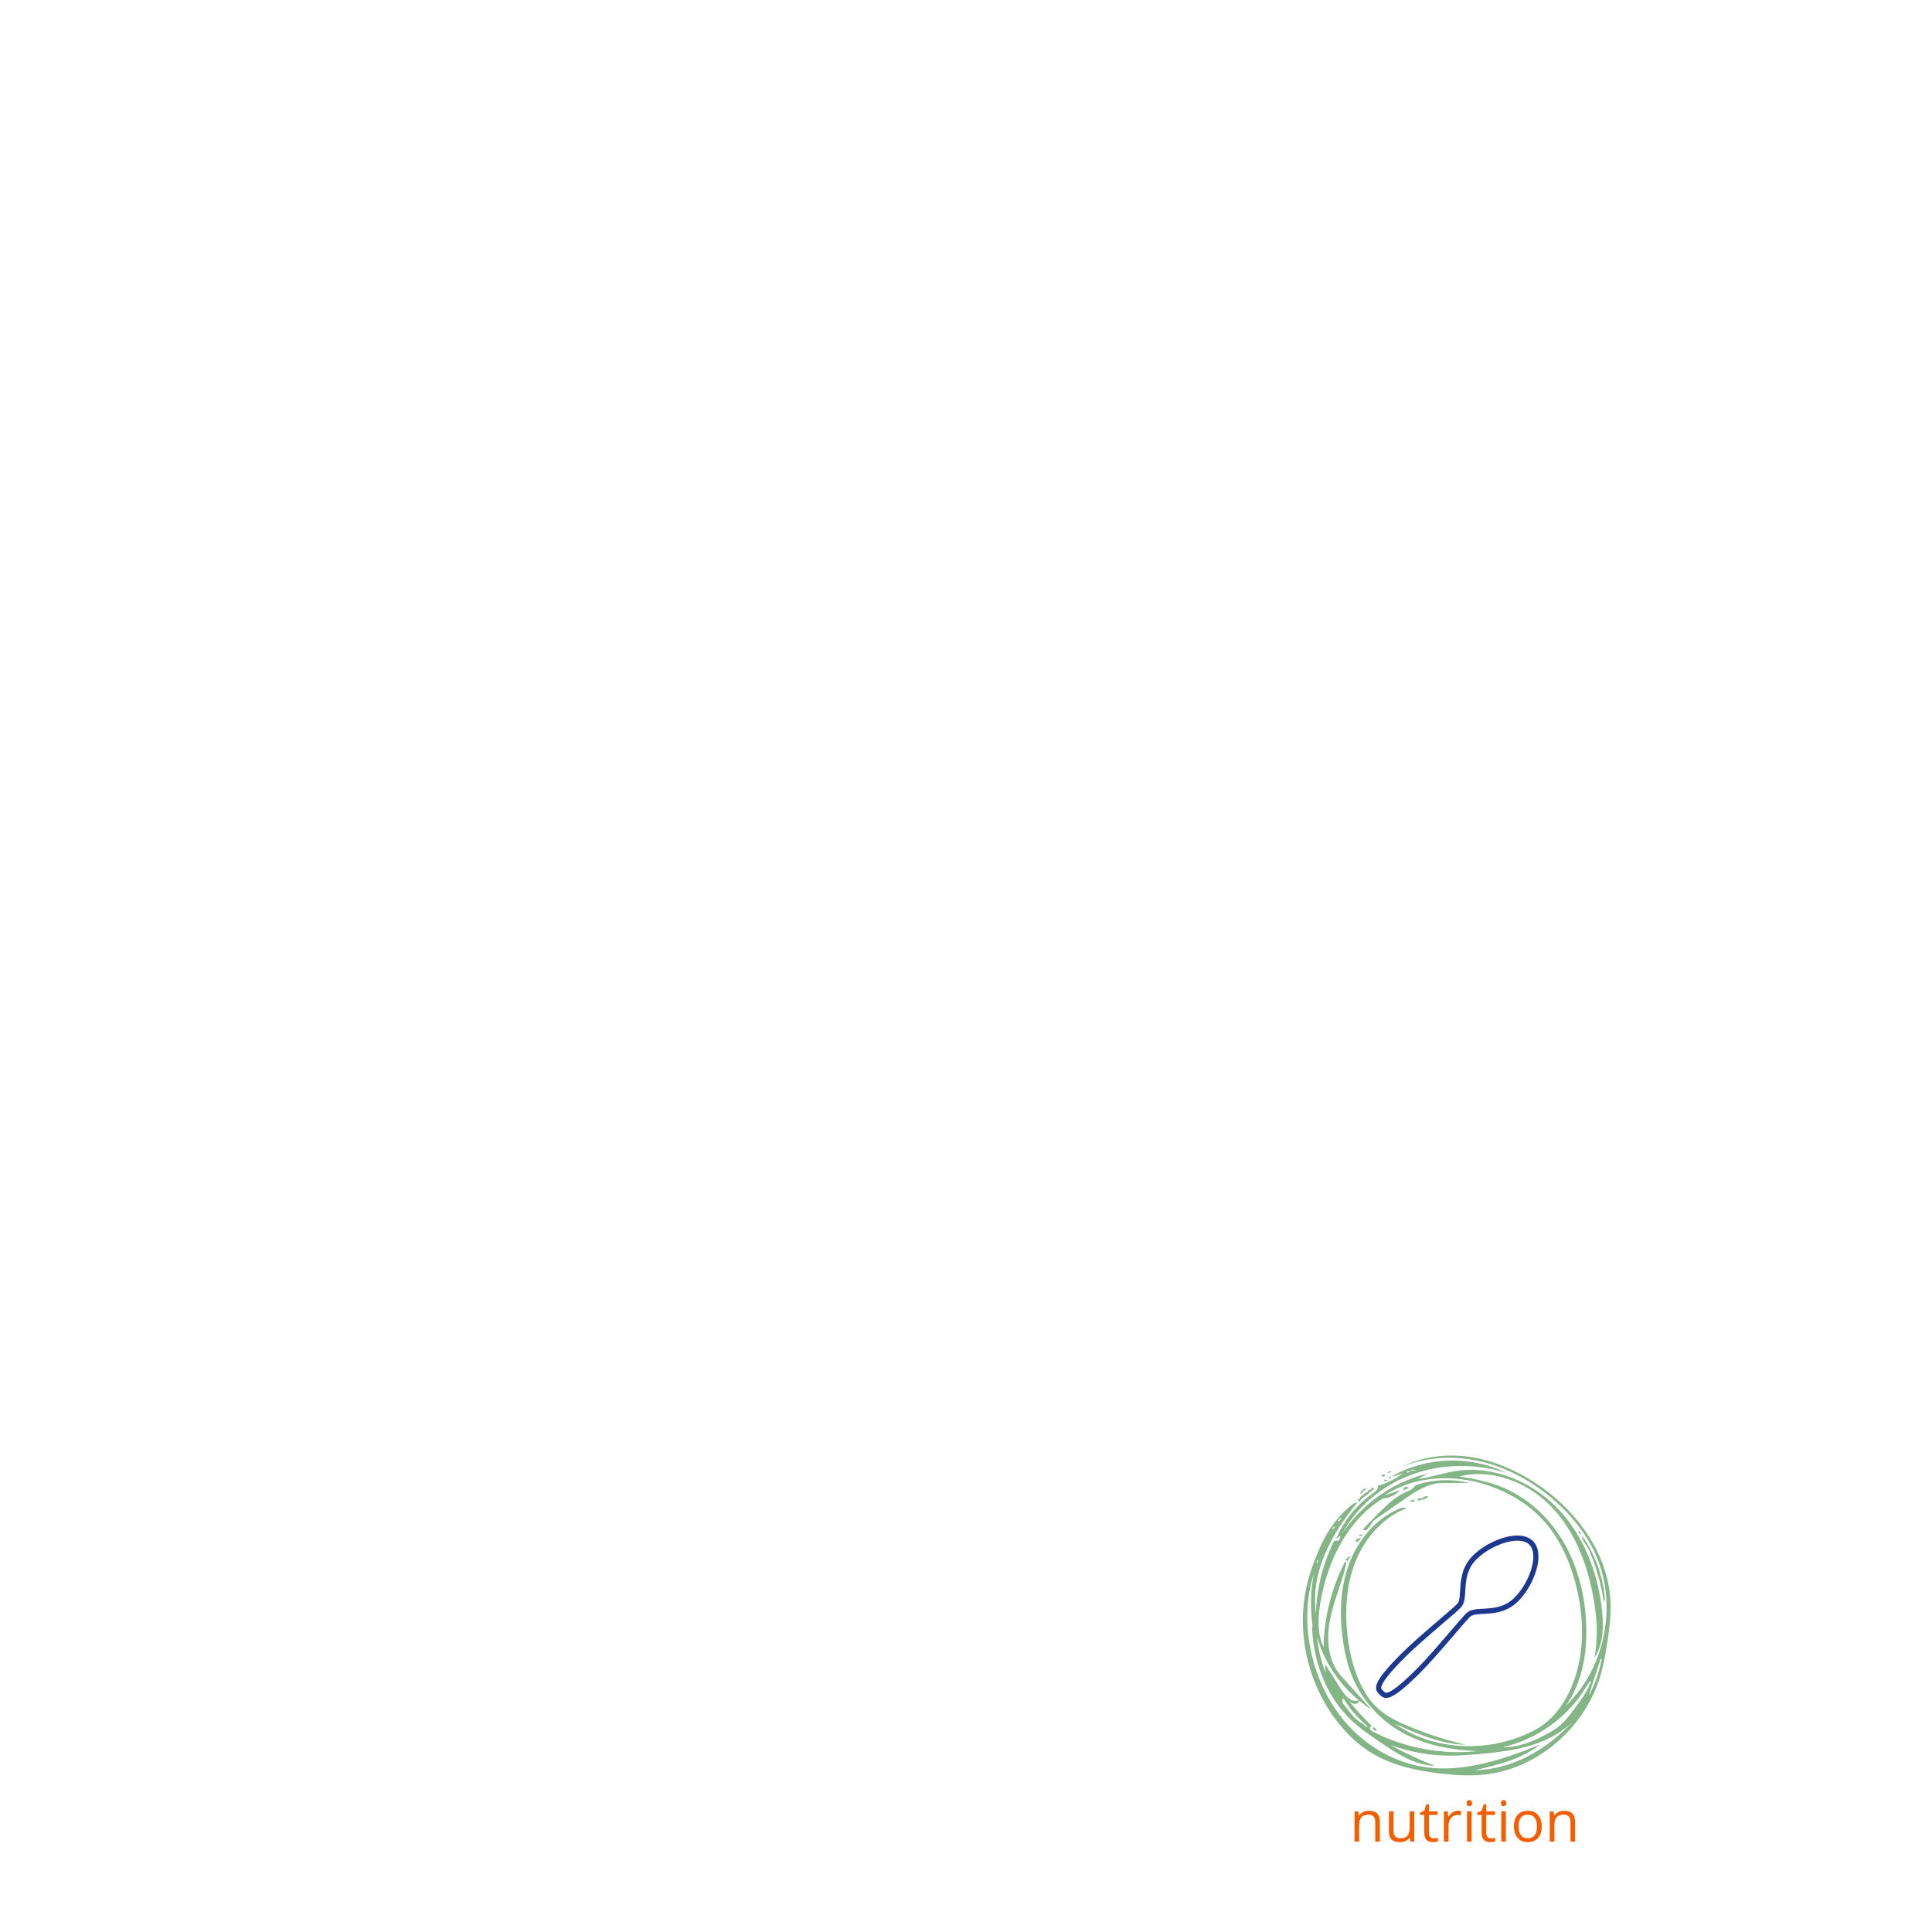
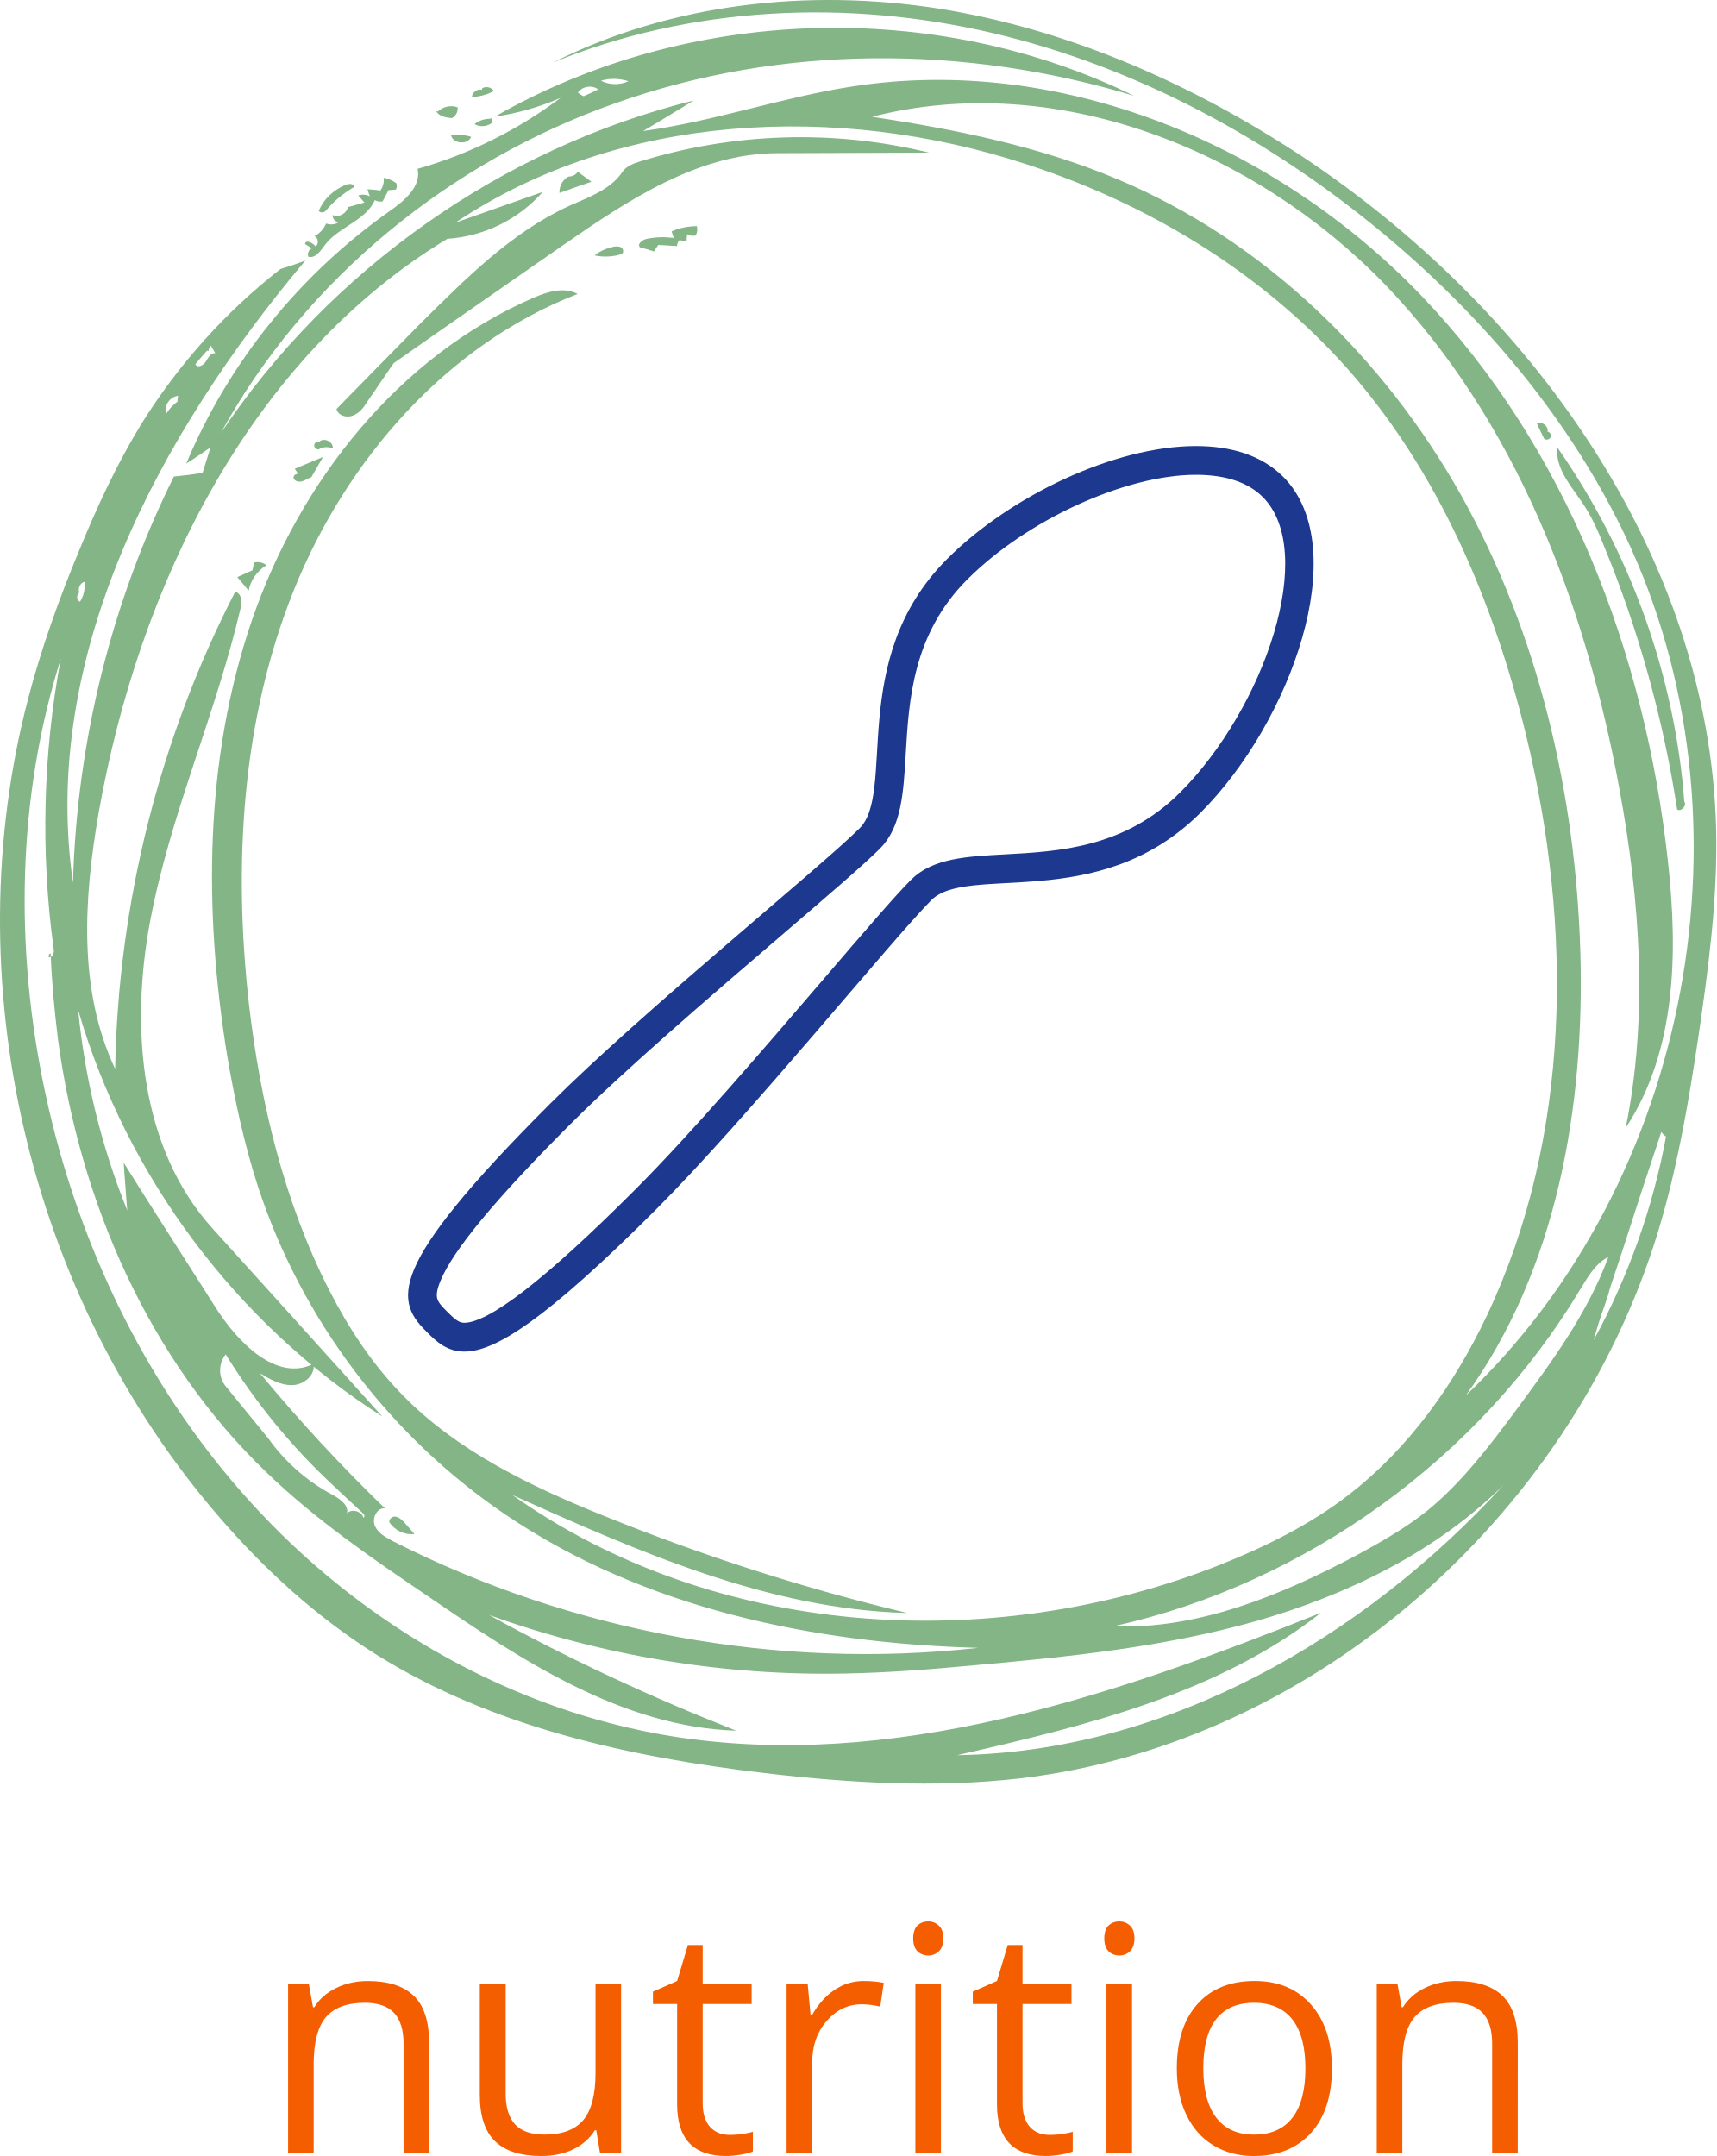
- <svg xmlns="http://www.w3.org/2000/svg" width="512" height="512" viewBox="0 0 512 512" data-svgdocument="" id="_QPbOH8Bvnff-nxIn-ryGS" class="fl-svgdocument" x="0" y="0" style="overflow: hidden;">
+ <svg xmlns="http://www.w3.org/2000/svg" width="81.56" height="102.451" viewBox="0 0 81.56 102.451" data-svgdocument="" id="_QPbOH8Bvnff-nxIn-ryGS" class="fl-svgdocument" x="0" y="0" style="overflow:hidden" version="1.1">
  <defs id="_-Pf6sSTUS_QCObCL12lGl" transform="matrix(1.23077, 0, 0, 1.23077, -59.07701, -67.29283)" />
-   <g id="nutrition-icon" transform="matrix(1, 0, 0, 1, -49.58025, -0.7148051)">
-     <g id="_ehe1g4nge_102" transform="matrix(0.967069, 0.254516, -0.254516, 0.967069, 123.5791, -96.77645)">
-       <path id="_ehe1g4nge_103" d="M211.4,172.1c2.8-3.3,5.9-7.7,3.9-11.6c11.2-6.6,21.1-15.3,29.2-25.5c-4.4,3.5-9.2,6.3-14.3,8.5   c38.3-37.8,95.9-55,148.8-44.4c-42.6-1.6-86,9.7-121.2,33.7c-35.3,23.9-62.1,60.6-72.4,102c15.6-45.3,48.5-84.4,90.5-107.4   c-3.3,3.4-6.6,6.9-10,10.3c16-6.6,30.5-16.5,46.4-23.4c46.7-20.4,102.9-12.7,146.4,13.9c43.5,26.6,74.8,70.2,93,117.8   c8,20.8,13.6,43.9,6.5,65c-1.6-27.5-10.6-54-22.3-78.9c-19.4-41.5-47.2-80.4-86.3-104.2c-39.1-23.7-90.8-30-130.8-7.7   c20.5-2.2,41.2-3.4,61.5-0.5c38.2,5.4,73.5,25.4,100.3,53.1c26.7,27.8,45.2,62.9,56.1,99.8c10.6,36.1,14.1,75.9,0.5,111.1   c39.7-64.2,33.1-153.6-15.4-211.3c-20.3-24.1-46.6-42.6-75-56c-32.8-15.4-68.8-24.3-105-23.3s-72.4,12.3-101.3,34.1   c24-21.2,55.3-33.2,87.1-36.5c31.9-3.2,64.2,2,94.5,12.2c63,21.4,120.4,68.6,138.9,132.5c4.7,16.4,6.8,33.4,8.7,50.4   c1.6,14.7,2.9,29.4,2.6,44.2c-1.4,73.1-48.1,144.5-116.2,171.2c-19.3,7.5-39.7,11.6-60.2,14.5c-32.8,4.6-66.8,6-98.4-3.8   c-16.3-5.1-31.5-13-45.6-22.7c-58.4-40-95.3-109.7-95.3-180.5c0-12.6,1.1-25.1,2.8-37.5c1.5-11.4,3.5-22.7,6.8-33.7   c5-16.2,12.8-31.5,23.1-45c1.8-1.1,3.6-2.3,5.3-3.5c-23.7,50.1-37.8,109.3-16.1,160.4c-7.8-33.3-8.3-68.2-1.4-101.6   c2.2-0.8,4.4-1.7,6.5-2.6c0.1-2.2,0.2-4.3,0.3-6.5c-1.6,1.8-3.1,3.6-4.7,5.3C182.9,217.5,194.3,192.4,211.4,172.1 M227.5,170.8   c6.2-4.2,12.4-8.4,18.6-12.6c-3.9,7.9-11.1,14.1-19.5,16.9c-39,40.3-51,100.4-46.4,156.2c1.8,21.1,6.1,43,19.7,59.2   c-9.5-39-10-80.2-1.3-119.4c1.7-0.1,2.3,2.1,2.3,3.8c0.7,26.3-3.8,52.6-1.9,78.9c1.9,26.2,11.7,53.9,33.7,68.2   c17.2,11.2,34.3,22.4,51.4,33.6c-40-12.8-74.9-40.6-96.5-76.6c5.8,15.7,13.9,30.6,23.9,44c-1.3-3.6-2.5-7.3-3.8-11   c10.1,9.5,20.3,18.8,30.4,28.2c7.4,6.9,19,13.9,26.6,7.3c1.2,2.5-1,5.6-3.7,6.3c-2.7,0.8-5.6,0-8.3-0.8c12.1,8.7,24.7,16.7,37.7,24   c-1.9,0.3-2.5,3.1-1.3,4.7c1.2,1.6,3.2,2,5.1,2.5c47.7,10.3,98.5,6.5,144.1-11.1c-39.2,9.2-81,11.3-119-2   c-32.1-11.2-60.2-33.3-78.6-61.8c-5.9-9.2-10.8-18.9-15.3-28.8c-14.5-32.6-23.7-68.2-21.1-103.8c2.6-35.6,18.2-71.1,46.2-93.1   c2.9-2.3,6.5-4.5,10.1-3.6c-27.6,20-44,53.1-48.3,86.9c-4.3,33.9,2.7,68.3,15,100.1c8.8,22.5,20.5,44.3,36.6,62.3   c6.9,7.7,14.7,14.7,23.6,20c16.3,9.8,35.6,13.5,54.5,15.9c25.7,3.3,51.6,4.7,77.5,4.1c-32.7,7.7-66.9,2.2-100-3.3   c56.2,21.1,122.1,8.2,170.4-27.3c9.6-7.1,18.7-15,26-24.5c11.2-14.6,17.9-32.4,21.3-50.5c8.8-47.2-3.8-96.5-26.7-138.8   c-15.9-29.4-37-56.6-64.8-75.1c-26-17.2-56.9-26.3-88-28C309.9,119,259.3,134.8,227.5,170.8 M321.4,495.6   c21.5,5.4,43.2,9.3,65.2,11.9c-27,6.2-54.8-3.3-80.9-12.6c-15.4-5.4-31-11-45.3-19c-34.6-19.2-60.6-52.1-75.7-88.7   c-2.6-6.5-5-13-7-19.6c-0.2-0.8-0.8,1.1,0,0.7c0.8-0.3,0.7-1.5,0.3-2.3c-9-21.7-14.5-45-16.2-68.4c-1.7,35.4,7.1,71,23.1,102.7   c17.4,34.5,43.5,64.8,76.3,85.3c32.7,20.5,72.1,30.9,110.5,27.2c54-5.3,101.4-36.8,144.9-69.1c-19.2,25.4-48.3,41.1-76.6,55.9   c48.9-13.7,88.1-52.4,111.7-97.4c-11.7,20-30,35.7-49.9,47.5c-20,11.8-41.9,20-63.8,27.9c-9.6,3.5-19.3,6.9-29.2,9.7   C380.5,495.4,350.7,498.2,321.4,495.6 M521.4,428c5-4.7,9.9-9.5,13.9-14.9c6.3-8.7,10.5-18.8,14.5-28.8   c5.4-13.6,10.9-27.3,12.3-41.9c-2.6,2.3-3.5,5.7-4.5,9c-13.3,46.1-46.2,86.3-88.9,108.3C488.8,455.2,506.1,442.1,521.4,428    M277,477c2.1,0.5,4.7,1.4,4.8,3.5c0.8-1.4,3.2-1.4,4.1,0c0.4-0.1,0.1-0.8-0.4-1c-3-1.6-6-3.2-8.9-4.8c-12.1-6.5-23.2-14.6-33.1-24   c-1.2,2.6-0.3,5.9,2,7.5c4.4,3.2,8.8,6.4,13.2,9.6C264,472.2,270.3,475.4,277,477 M565.8,325.8c-0.4,7.4-0.8,14.9-1.3,22.3   c-0.1,1-0.1,2-0.1,3c-0.1,1.8-0.2,3.6-0.4,5.3c-0.1,2.2-0.2,4.2-0.2,6.4c4.2-17,5.7-34.8,4.4-52.2c-0.5-0.2-1-0.5-1.4-0.8   C566.5,315.1,566.1,320.4,565.8,325.8 M177.1,216.2c-0.7,1.3-1.3,2.6-1.9,3.9c0.7,0.9,2-0.2,2.3-1.3c0.3-1,0.6-2.4,1.7-2.5   c-0.5-0.5-1-1-1.5-1.5c-0.2,0.4-0.4,1-0.2,1.4 M249.8,133.2c1-0.8,2-1.6,3-2.5c-1.7-0.7-3.9,0.2-4.6,2   C248.7,132.9,249.2,133.1,249.8,133.2 M252.9,128.5c2.2,0.5,4.7-0.1,6.5-1.6C257.1,126.8,254.8,127.3,252.9,128.5 M173.3,230   c-0.1-0.5-0.2-1-0.2-1.4c-1.9,0.7-2.8,3.3-1.7,5C171.8,232.3,172.4,231.1,173.3,230 M162,281c-0.5,0.7-0.1,1.9,0.8,2   c0.5-1.6,0.4-3.3-0.1-5c-1,0.5-1.3,1.9-0.7,2.8" fill="rgba(115,172,118,0.88)" transform="matrix(0.1957395, 0, 0, 0.1957395, 364.4244, 369.5598)" />
-       <path id="_ehe1g4nge_104" d="M229.4,144c0.2,0.3,0.4,0.7,0.6,1c-0.9,1.3-2.6,1.9-4.1,1.5c0.8-1.1,2-1.9,3.3-2.2" fill="rgba(115,172,118,0.88)" transform="matrix(0.1957395, 0, 0, 0.1957395, 364.4244, 369.5598)" />
-       <path id="_ehe1g4nge_105" d="M221.5,150.4c1.4-0.5,2.9-0.8,4.4-0.7c-0.3,2.2-4,2.8-4.9,0.7" fill="rgba(115,172,118,0.88)" transform="matrix(0.1957395, 0, 0, 0.1957395, 364.4244, 369.5598)" />
-       <path id="_ehe1g4nge_106" d="M216.5,145.8c0.9-1.4,2.6-2.4,4.4-2.2c0.4,1,0.1,2.2-0.7,2.9c-1.4,0.2-3.1,0.4-4.1-0.7" fill="rgba(115,172,118,0.88)" transform="matrix(0.1957395, 0, 0, 0.1957395, 364.4244, 369.5598)" />
-       <path id="_ehe1g4nge_107" d="M496.8,152.4c0.6-0.1,1.2,0.5,1.1,1.1c-0.1,0.6-0.8,1-1.4,0.8c-0.9-1-1.8-2.1-2.7-3.2c1-0.8,2.8-0.1,3,1.1" fill="rgba(115,172,118,0.88)" transform="matrix(0.1957395, 0, 0, 0.1957395, 364.4244, 369.5598)" />
-       <path id="_ehe1g4nge_108" d="M225.5,137.6c0.7-0.8,2.1-0.8,2.9-0.1c-1.3,1.3-3,2.2-4.8,2.8c-0.2-1.1,0.8-2.4,1.9-2.3" fill="rgba(115,172,118,0.88)" transform="matrix(0.1957395, 0, 0, 0.1957395, 364.4244, 369.5598)" />
-       <path id="_ehe1g4nge_109" d="M209.1,230.6c0.9-1.3,3.3-0.8,3.6,0.8c-1.2-0.2-2.5,0.2-3.3,1.1c-0.5,0.2-1.3-0.2-1.3-0.8   c-0.1-0.5,0.5-1.1,1.1-1" fill="rgba(115,172,118,0.88)" transform="matrix(0.1957395, 0, 0, 0.1957395, 364.4244, 369.5598)" />
-       <path id="_ehe1g4nge_110" d="M266.3,166.6c0.5-0.2,1.2-0.4,1.7-0.2c0.6,0.2,0.9,1.1,0.5,1.5c-1.9,1.2-4.1,1.9-6.3,2   C263.2,168.5,264.7,167.4,266.3,166.6" fill="rgba(115,172,118,0.88)" transform="matrix(0.1957395, 0, 0, 0.1957395, 364.4244, 369.5598)" />
-       <path id="_ehe1g4nge_111" d="M295.8,479.1c1,0.7,2.1,1.4,3.1,2.1c-2.2,0.9-4.8,0.4-6.6-1.2c-0.4-0.7,0.4-1.7,1.1-1.7   C294.3,478.2,295.1,478.7,295.8,479.1" fill="rgba(115,172,118,0.88)" transform="matrix(0.1957395, 0, 0, 0.1957395, 364.4244, 369.5598)" />
-       <path id="_ehe1g4nge_112" d="M250.1,157.4c-0.5-1.5-0.1-3.3,1.1-4.4c0.8-0.2,1.6-0.8,1.9-1.7c1.3,0.5,2.5,1,3.8,1.5   C254.7,154.3,252.4,155.8,250.1,157.4" fill="rgba(115,172,118,0.88)" transform="matrix(0.1957395, 0, 0, 0.1957395, 364.4244, 369.5598)" />
-       <path id="_ehe1g4nge_113" d="M201.3,264.8c0-0.6,0-1.2,0-1.8c1-0.5,2.1-0.5,3-0.1c-1.8,1.9-2.8,4.5-2.6,7.1c-1.1-0.8-2.3-1.7-3.5-2.5   c1-0.8,2.1-1.7,3.2-2.6" fill="rgba(115,172,118,0.88)" transform="matrix(0.1957395, 0, 0, 0.1957395, 364.4244, 369.5598)" />
-       <path id="_ehe1g4nge_114" d="M194.7,176.5c0.4-3.1,2.2-5.9,4.7-7.8c0.7-0.5,1.8-0.8,2.2-0.1c-2.2,2.2-4,4.7-5.3,7.5   C196,176.6,195.2,176.9,194.7,176.5" fill="rgba(115,172,118,0.88)" transform="matrix(0.1957395, 0, 0, 0.1957395, 364.4244, 369.5598)" />
-       <path id="_ehe1g4nge_115" d="M205,238.5c2-1.5,3.9-3,5.9-4.5c-0.5,1.9-1,3.6-1.5,5.5c-0.7,0.4-1.2,1.1-1.9,1.5c-0.7,0.4-1.7,0.5-2.2-0.2   c-0.4-0.7,0.7-1.7,1.1-1C206,239.4,205.5,239,205,238.5" fill="rgba(115,172,118,0.88)" transform="matrix(0.1957395, 0, 0, 0.1957395, 364.4244, 369.5598)" />
-       <path id="_ehe1g4nge_116" d="M281.2,161c-0.2,0.5-0.4,1-0.2,1.6c-1.6,0.3-3.1,0.6-4.5,0.9c-0.2,0.6-0.4,1.2-0.6,1.8   c-1.2-0.1-2.4-0.1-3.5-0.1c-1-0.5,0-1.9,1-2.4c2-1,4.1-1.6,6.3-1.9c-0.3-0.5-0.6-0.9-0.9-1.4c1.6-1.3,3.5-2.2,5.6-2.8   c0.4,0.7,0.5,1.5,0.3,2.3c-0.7,0.3-1.4,0.4-2.1,0.2c0.1,0.5,0.2,1,0.3,1.6C282.2,161,281.7,161.1,281.2,161" fill="rgba(115,172,118,0.88)" transform="matrix(0.1957395, 0, 0, 0.1957395, 364.4244, 369.5598)" />
-       <path id="_ehe1g4nge_117" d="M203,170.4c0.8-0.5,1.9-0.7,2.8-0.5c-0.4-0.5-0.7-1-1-1.5c1-0.2,2-0.4,3.1-0.5c0.4-1,0.4-2.2,0-3.2   c1.1-0.1,2.3,0.1,3.3,0.5c0.3,0.4,0.4,1,0.3,1.5c-0.5,0.2-1.1,0.4-1.7,0.6c-0.2,1-0.5,2-0.7,3c-0.5,0.3-1.3,0.4-1.9,0.2   c-0.9,5.4-6.8,8.5-8.9,13.5c-0.7,1.7-1.4,3.9-3.2,3.9c-0.5-0.6-0.4-1.7,0.3-2.2c-0.7-0.2-1.3-0.4-1.9-0.6c-0.1-1.1,1.7-0.8,2.6-0.1   c0.8-0.7,0.1-2.3-0.9-2.3c1.1-0.9,1.8-2.3,2-3.7c1.1,0.1,2.2-0.3,2.9-1.1c-0.8,0.2-1.7-0.4-1.9-1.3c1.6,0.3,3.2-1.2,3.1-2.8   c1.2-0.7,2.4-1.4,3.6-2.1C204.4,171.4,203.7,170.9,203,170.4" fill="rgba(115,172,118,0.88)" transform="matrix(0.1957395, 0, 0, 0.1957395, 364.4244, 369.5598)" />
-       <path id="_ehe1g4nge_118" d="M517.1,175.7c-2.2-3-4.5-5.9-7.3-8.4c-3.9-3.5-8.9-6.6-9.7-11.8c23.5,19.9,41.6,46.2,51.7,75.3   c0.9,0.8-0.1,2.6-1.2,2.3C541.8,212.8,530.5,193.4,517.1,175.7" fill="rgba(115,172,118,0.88)" transform="matrix(0.1957395, 0, 0, 0.1957395, 364.4244, 369.5598)" />
-       <path id="_ehe1g4nge_119" d="M253.1,159.9c4.1-3.3,8.8-6.4,10.5-11.4c0.5-1.4,1.9-2.5,3.2-3.3c20.2-12.7,43.8-19.7,67.6-20.1   c-11.9,3.2-23.7,6.3-35.6,9.5c-18.5,4.9-32.1,20.2-44.6,34.8c-10.8,12.7-21.7,25.4-32.5,38.2c-1.3,3.5-2.5,7.1-3.8,10.6   c-0.5,1.6-1.1,3.2-2.5,4.2c-1.3,1-3.5,1-4.3-0.5c4.8-8.4,9.6-16.9,14.5-25.4C233.4,183.3,241.2,169.7,253.1,159.9" fill="rgba(115,172,118,0.88)" transform="matrix(0.1957395, 0, 0, 0.1957395, 364.4244, 369.5598)" />
+   <g id="nutrition-icon" transform="translate(-394.8582,-386.4515)">
+     <g id="_ehe1g4nge_102" transform="rotate(14.7449,435.7653,429.1632)">
+       <path id="_ehe1g4nge_103" d="m 211.4,172.1 c 2.8,-3.3 5.9,-7.7 3.9,-11.6 11.2,-6.6 21.1,-15.3 29.2,-25.5 -4.4,3.5 -9.2,6.3 -14.3,8.5 38.3,-37.8 95.9,-55 148.8,-44.4 -42.6,-1.6 -86,9.7 -121.2,33.7 -35.3,23.9 -62.1,60.6 -72.4,102 15.6,-45.3 48.5,-84.4 90.5,-107.4 -3.3,3.4 -6.6,6.9 -10,10.3 16,-6.6 30.5,-16.5 46.4,-23.4 46.7,-20.4 102.9,-12.7 146.4,13.9 43.5,26.6 74.8,70.2 93,117.8 8,20.8 13.6,43.9 6.5,65 -1.6,-27.5 -10.6,-54 -22.3,-78.9 -19.4,-41.5 -47.2,-80.4 -86.3,-104.2 -39.1,-23.7 -90.8,-30 -130.8,-7.7 20.5,-2.2 41.2,-3.4 61.5,-0.5 38.2,5.4 73.5,25.4 100.3,53.1 26.7,27.8 45.2,62.9 56.1,99.8 10.6,36.1 14.1,75.9 0.5,111.1 39.7,-64.2 33.1,-153.6 -15.4,-211.3 -20.3,-24.1 -46.6,-42.6 -75,-56 C 414,101 378,92.1 341.8,93.1 c -36.2,1 -72.4,12.3 -101.3,34.1 24,-21.2 55.3,-33.2 87.1,-36.5 31.9,-3.2 64.2,2 94.5,12.2 63,21.4 120.4,68.6 138.9,132.5 4.7,16.4 6.8,33.4 8.7,50.4 1.6,14.7 2.9,29.4 2.6,44.2 -1.4,73.1 -48.1,144.5 -116.2,171.2 -19.3,7.5 -39.7,11.6 -60.2,14.5 -32.8,4.6 -66.8,6 -98.4,-3.8 -16.3,-5.1 -31.5,-13 -45.6,-22.7 -58.4,-40 -95.3,-109.7 -95.3,-180.5 0,-12.6 1.1,-25.1 2.8,-37.5 1.5,-11.4 3.5,-22.7 6.8,-33.7 5,-16.2 12.8,-31.5 23.1,-45 1.8,-1.1 3.6,-2.3 5.3,-3.5 -23.7,50.1 -37.8,109.3 -16.1,160.4 -7.8,-33.3 -8.3,-68.2 -1.4,-101.6 2.2,-0.8 4.4,-1.7 6.5,-2.6 0.1,-2.2 0.2,-4.3 0.3,-6.5 -1.6,1.8 -3.1,3.6 -4.7,5.3 3.7,-26.5 15.1,-51.6 32.2,-71.9 m 16.1,-1.3 c 6.2,-4.2 12.4,-8.4 18.6,-12.6 -3.9,7.9 -11.1,14.1 -19.5,16.9 -39,40.3 -51,100.4 -46.4,156.2 1.8,21.1 6.1,43 19.7,59.2 -9.5,-39 -10,-80.2 -1.3,-119.4 1.7,-0.1 2.3,2.1 2.3,3.8 0.7,26.3 -3.8,52.6 -1.9,78.9 1.9,26.2 11.7,53.9 33.7,68.2 17.2,11.2 34.3,22.4 51.4,33.6 -40,-12.8 -74.9,-40.6 -96.5,-76.6 5.8,15.7 13.9,30.6 23.9,44 -1.3,-3.6 -2.5,-7.3 -3.8,-11 10.1,9.5 20.3,18.8 30.4,28.2 7.4,6.9 19,13.9 26.6,7.3 1.2,2.5 -1,5.6 -3.7,6.3 -2.7,0.8 -5.6,0 -8.3,-0.8 12.1,8.7 24.7,16.7 37.7,24 -1.9,0.3 -2.5,3.1 -1.3,4.7 1.2,1.6 3.2,2 5.1,2.5 47.7,10.3 98.5,6.5 144.1,-11.1 -39.2,9.2 -81,11.3 -119,-2 -32.1,-11.2 -60.2,-33.3 -78.6,-61.8 -5.9,-9.2 -10.8,-18.9 -15.3,-28.8 -14.5,-32.6 -23.7,-68.2 -21.1,-103.8 2.6,-35.6 18.2,-71.1 46.2,-93.1 2.9,-2.3 6.5,-4.5 10.1,-3.6 -27.6,20 -44,53.1 -48.3,86.9 -4.3,33.9 2.7,68.3 15,100.1 8.8,22.5 20.5,44.3 36.6,62.3 6.9,7.7 14.7,14.7 23.6,20 16.3,9.8 35.6,13.5 54.5,15.9 25.7,3.3 51.6,4.7 77.5,4.1 -32.7,7.7 -66.9,2.2 -100,-3.3 56.2,21.1 122.1,8.2 170.4,-27.3 9.6,-7.1 18.7,-15 26,-24.5 11.2,-14.6 17.9,-32.4 21.3,-50.5 8.8,-47.2 -3.8,-96.5 -26.7,-138.8 -15.9,-29.4 -37,-56.6 -64.8,-75.1 -26,-17.2 -56.9,-26.3 -88,-28 -47.8,-2.8 -98.4,13 -130.2,49 m 93.9,324.8 c 21.5,5.4 43.2,9.3 65.2,11.9 -27,6.2 -54.8,-3.3 -80.9,-12.6 -15.4,-5.4 -31,-11 -45.3,-19 -34.6,-19.2 -60.6,-52.1 -75.7,-88.7 -2.6,-6.5 -5,-13 -7,-19.6 -0.2,-0.8 -0.8,1.1 0,0.7 0.8,-0.3 0.7,-1.5 0.3,-2.3 -9,-21.7 -14.5,-45 -16.2,-68.4 -1.7,35.4 7.1,71 23.1,102.7 17.4,34.5 43.5,64.8 76.3,85.3 32.7,20.5 72.1,30.9 110.5,27.2 54,-5.3 101.4,-36.8 144.9,-69.1 -19.2,25.4 -48.3,41.1 -76.6,55.9 48.9,-13.7 88.1,-52.4 111.7,-97.4 -11.7,20 -30,35.7 -49.9,47.5 -20,11.8 -41.9,20 -63.8,27.9 -9.6,3.5 -19.3,6.9 -29.2,9.7 -28.3,8.1 -58.1,10.9 -87.4,8.3 m 200,-67.6 c 5,-4.7 9.9,-9.5 13.9,-14.9 6.3,-8.7 10.5,-18.8 14.5,-28.8 5.4,-13.6 10.9,-27.3 12.3,-41.9 -2.6,2.3 -3.5,5.7 -4.5,9 -13.3,46.1 -46.2,86.3 -88.9,108.3 20.1,-4.5 37.4,-17.6 52.7,-31.7 M 277,477 c 2.1,0.5 4.7,1.4 4.8,3.5 0.8,-1.4 3.2,-1.4 4.1,0 0.4,-0.1 0.1,-0.8 -0.4,-1 -3,-1.6 -6,-3.2 -8.9,-4.8 -12.1,-6.5 -23.2,-14.6 -33.1,-24 -1.2,2.6 -0.3,5.9 2,7.5 4.4,3.2 8.8,6.4 13.2,9.6 5.3,4.4 11.6,7.6 18.3,9.2 M 565.8,325.8 c -0.4,7.4 -0.8,14.9 -1.3,22.3 -0.1,1 -0.1,2 -0.1,3 -0.1,1.8 -0.2,3.6 -0.4,5.3 -0.1,2.2 -0.2,4.2 -0.2,6.4 4.2,-17 5.7,-34.8 4.4,-52.2 -0.5,-0.2 -1,-0.5 -1.4,-0.8 -0.3,5.3 -0.7,10.6 -1,16 M 177.1,216.2 c -0.7,1.3 -1.3,2.6 -1.9,3.9 0.7,0.9 2,-0.2 2.3,-1.3 0.3,-1 0.6,-2.4 1.7,-2.5 -0.5,-0.5 -1,-1 -1.5,-1.5 -0.2,0.4 -0.4,1 -0.2,1.4 m 72.3,-83 c 1,-0.8 2,-1.6 3,-2.5 -1.7,-0.7 -3.9,0.2 -4.6,2 0.5,0.2 1,0.4 1.6,0.5 m 3.1,-4.7 c 2.2,0.5 4.7,-0.1 6.5,-1.6 -2.3,-0.1 -4.6,0.4 -6.5,1.6 M 173.3,230 c -0.1,-0.5 -0.2,-1 -0.2,-1.4 -1.9,0.7 -2.8,3.3 -1.7,5 0.4,-1.3 1,-2.5 1.9,-3.6 M 162,281 c -0.5,0.7 -0.1,1.9 0.8,2 0.5,-1.6 0.4,-3.3 -0.1,-5 -1,0.5 -1.3,1.9 -0.7,2.8" fill="rgba(115,172,118,0.88)" transform="matrix(0.1957395,0,0,0.1957395,364.4244,369.5598)" />
+       <path id="_ehe1g4nge_104" d="m 229.4,144 c 0.2,0.3 0.4,0.7 0.6,1 -0.9,1.3 -2.6,1.9 -4.1,1.5 0.8,-1.1 2,-1.9 3.3,-2.2" fill="rgba(115,172,118,0.88)" transform="matrix(0.1957395,0,0,0.1957395,364.4244,369.5598)" />
+       <path id="_ehe1g4nge_105" d="m 221.5,150.4 c 1.4,-0.5 2.9,-0.8 4.4,-0.7 -0.3,2.2 -4,2.8 -4.9,0.7" fill="rgba(115,172,118,0.88)" transform="matrix(0.1957395,0,0,0.1957395,364.4244,369.5598)" />
+       <path id="_ehe1g4nge_106" d="m 216.5,145.8 c 0.9,-1.4 2.6,-2.4 4.4,-2.2 0.4,1 0.1,2.2 -0.7,2.9 -1.4,0.2 -3.1,0.4 -4.1,-0.7" fill="rgba(115,172,118,0.88)" transform="matrix(0.1957395,0,0,0.1957395,364.4244,369.5598)" />
+       <path id="_ehe1g4nge_107" d="m 496.8,152.4 c 0.6,-0.1 1.2,0.5 1.1,1.1 -0.1,0.6 -0.8,1 -1.4,0.8 -0.9,-1 -1.8,-2.1 -2.7,-3.2 1,-0.8 2.8,-0.1 3,1.1" fill="rgba(115,172,118,0.88)" transform="matrix(0.1957395,0,0,0.1957395,364.4244,369.5598)" />
+       <path id="_ehe1g4nge_108" d="m 225.5,137.6 c 0.7,-0.8 2.1,-0.8 2.9,-0.1 -1.3,1.3 -3,2.2 -4.8,2.8 -0.2,-1.1 0.8,-2.4 1.9,-2.3" fill="rgba(115,172,118,0.88)" transform="matrix(0.1957395,0,0,0.1957395,364.4244,369.5598)" />
+       <path id="_ehe1g4nge_109" d="m 209.1,230.6 c 0.9,-1.3 3.3,-0.8 3.6,0.8 -1.2,-0.2 -2.5,0.2 -3.3,1.1 -0.5,0.2 -1.3,-0.2 -1.3,-0.8 -0.1,-0.5 0.5,-1.1 1.1,-1" fill="rgba(115,172,118,0.88)" transform="matrix(0.1957395,0,0,0.1957395,364.4244,369.5598)" />
+       <path id="_ehe1g4nge_110" d="m 266.3,166.6 c 0.5,-0.2 1.2,-0.4 1.7,-0.2 0.6,0.2 0.9,1.1 0.5,1.5 -1.9,1.2 -4.1,1.9 -6.3,2 1,-1.4 2.5,-2.5 4.1,-3.3" fill="rgba(115,172,118,0.88)" transform="matrix(0.1957395,0,0,0.1957395,364.4244,369.5598)" />
+       <path id="_ehe1g4nge_111" d="m 295.8,479.1 c 1,0.7 2.1,1.4 3.1,2.1 -2.2,0.9 -4.8,0.4 -6.6,-1.2 -0.4,-0.7 0.4,-1.7 1.1,-1.7 0.9,-0.1 1.7,0.4 2.4,0.8" fill="rgba(115,172,118,0.88)" transform="matrix(0.1957395,0,0,0.1957395,364.4244,369.5598)" />
+       <path id="_ehe1g4nge_112" d="m 250.1,157.4 c -0.5,-1.5 -0.1,-3.3 1.1,-4.4 0.8,-0.2 1.6,-0.8 1.9,-1.7 1.3,0.5 2.5,1 3.8,1.5 -2.2,1.5 -4.5,3 -6.8,4.6" fill="rgba(115,172,118,0.88)" transform="matrix(0.1957395,0,0,0.1957395,364.4244,369.5598)" />
+       <path id="_ehe1g4nge_113" d="m 201.3,264.8 c 0,-0.6 0,-1.2 0,-1.8 1,-0.5 2.1,-0.5 3,-0.1 -1.8,1.9 -2.8,4.5 -2.6,7.1 -1.1,-0.8 -2.3,-1.7 -3.5,-2.5 1,-0.8 2.1,-1.7 3.2,-2.6" fill="rgba(115,172,118,0.88)" transform="matrix(0.1957395,0,0,0.1957395,364.4244,369.5598)" />
+       <path id="_ehe1g4nge_114" d="m 194.7,176.5 c 0.4,-3.1 2.2,-5.9 4.7,-7.8 0.7,-0.5 1.8,-0.8 2.2,-0.1 -2.2,2.2 -4,4.7 -5.3,7.5 -0.3,0.5 -1.1,0.8 -1.6,0.4" fill="rgba(115,172,118,0.88)" transform="matrix(0.1957395,0,0,0.1957395,364.4244,369.5598)" />
+       <path id="_ehe1g4nge_115" d="m 205,238.5 c 2,-1.5 3.9,-3 5.9,-4.5 -0.5,1.9 -1,3.6 -1.5,5.5 -0.7,0.4 -1.2,1.1 -1.9,1.5 -0.7,0.4 -1.7,0.5 -2.2,-0.2 -0.4,-0.7 0.7,-1.7 1.1,-1 -0.4,-0.4 -0.9,-0.8 -1.4,-1.3" fill="rgba(115,172,118,0.88)" transform="matrix(0.1957395,0,0,0.1957395,364.4244,369.5598)" />
+       <path id="_ehe1g4nge_116" d="m 281.2,161 c -0.2,0.5 -0.4,1 -0.2,1.6 -1.6,0.3 -3.1,0.6 -4.5,0.9 -0.2,0.6 -0.4,1.2 -0.6,1.8 -1.2,-0.1 -2.4,-0.1 -3.5,-0.1 -1,-0.5 0,-1.9 1,-2.4 2,-1 4.1,-1.6 6.3,-1.9 -0.3,-0.5 -0.6,-0.9 -0.9,-1.4 1.6,-1.3 3.5,-2.2 5.6,-2.8 0.4,0.7 0.5,1.5 0.3,2.3 -0.7,0.3 -1.4,0.4 -2.1,0.2 0.1,0.5 0.2,1 0.3,1.6 -0.7,0.2 -1.2,0.3 -1.7,0.2" fill="rgba(115,172,118,0.88)" transform="matrix(0.1957395,0,0,0.1957395,364.4244,369.5598)" />
+       <path id="_ehe1g4nge_117" d="m 203,170.4 c 0.8,-0.5 1.9,-0.7 2.8,-0.5 -0.4,-0.5 -0.7,-1 -1,-1.5 1,-0.2 2,-0.4 3.1,-0.5 0.4,-1 0.4,-2.2 0,-3.2 1.1,-0.1 2.3,0.1 3.3,0.5 0.3,0.4 0.4,1 0.3,1.5 -0.5,0.2 -1.1,0.4 -1.7,0.6 -0.2,1 -0.5,2 -0.7,3 -0.5,0.3 -1.3,0.4 -1.9,0.2 -0.9,5.4 -6.8,8.5 -8.9,13.5 -0.7,1.7 -1.4,3.9 -3.2,3.9 -0.5,-0.6 -0.4,-1.7 0.3,-2.2 -0.7,-0.2 -1.3,-0.4 -1.9,-0.6 -0.1,-1.1 1.7,-0.8 2.6,-0.1 0.8,-0.7 0.1,-2.3 -0.9,-2.3 1.1,-0.9 1.8,-2.3 2,-3.7 1.1,0.1 2.2,-0.3 2.9,-1.1 -0.8,0.2 -1.7,-0.4 -1.9,-1.3 1.6,0.3 3.2,-1.2 3.1,-2.8 1.2,-0.7 2.4,-1.4 3.6,-2.1 -0.5,-0.3 -1.2,-0.8 -1.9,-1.3" fill="rgba(115,172,118,0.88)" transform="matrix(0.1957395,0,0,0.1957395,364.4244,369.5598)" />
+       <path id="_ehe1g4nge_118" d="m 517.1,175.7 c -2.2,-3 -4.5,-5.9 -7.3,-8.4 -3.9,-3.5 -8.9,-6.6 -9.7,-11.8 23.5,19.9 41.6,46.2 51.7,75.3 0.9,0.8 -0.1,2.6 -1.2,2.3 -8.8,-20.3 -20.1,-39.7 -33.5,-57.4" fill="rgba(115,172,118,0.88)" transform="matrix(0.1957395,0,0,0.1957395,364.4244,369.5598)" />
+       <path id="_ehe1g4nge_119" d="m 253.1,159.9 c 4.1,-3.3 8.8,-6.4 10.5,-11.4 0.5,-1.4 1.9,-2.5 3.2,-3.3 20.2,-12.7 43.8,-19.7 67.6,-20.1 -11.9,3.2 -23.7,6.3 -35.6,9.5 -18.5,4.9 -32.1,20.2 -44.6,34.8 -10.8,12.7 -21.7,25.4 -32.5,38.2 -1.3,3.5 -2.5,7.1 -3.8,10.6 -0.5,1.6 -1.1,3.2 -2.5,4.2 -1.3,1 -3.5,1 -4.3,-0.5 4.8,-8.4 9.6,-16.9 14.5,-25.4 7.8,-13.2 15.6,-26.8 27.5,-36.6" fill="rgba(115,172,118,0.88)" transform="matrix(0.1957395,0,0,0.1957395,364.4244,369.5598)" />
    </g>
-     <path id="_ehe1g4nge_120" d="M78.676,0c-7.995,0-18.361,4.912-24.653,11.201c-9.993,9.99-4.858,23.127-8.789,27.055   c-3.938,3.938-21.953,18.523-31.148,27.73C-2.788,82.848-0.959,85.475,1.778,88.213c0.946,0.945,1.877,1.781,3.381,1.781   c2.863,0,7.799-3.023,18.85-14.08c9.206-9.199,23.8-27.211,27.73-31.145c3.931-3.932,16.925,1.336,27.055-8.789   C87.761,27.01,93.92,9.771,87.077,2.93C85.034,0.887,82.067,0,78.676,0z M77.457,34.643c-5.73,5.727-12.51,6.092-17.959,6.387   c-3.798,0.203-7.075,0.381-9.096,2.402c-1.6,1.6-4.744,5.268-8.727,9.908c-6.004,7.002-13.478,15.713-19.005,21.236   c-9.1,9.104-14.826,13.525-17.512,13.525c-0.702,0-1.179-0.361-2.043-1.227c-1.112-1.111-1.67-1.67-0.794-3.742   c1.329-3.158,5.615-8.328,13.101-15.809c5.516-5.523,14.22-12.986,21.214-18.982c4.654-3.99,8.331-7.145,9.935-8.748   c2.024-2.021,2.216-5.332,2.441-9.166c0.318-5.461,0.713-12.26,6.348-17.889c6.073-6.07,16.097-10.648,23.315-10.648   c3.111,0,5.486,0.801,7.064,2.375C91.585,10.111,85.977,26.119,77.457,34.643z" fill="#1d398f" transform="matrix(0.472892, 0, 0, 0.472892, 414.4856, 407.8837)" stroke="#1d398f" />
+     <path id="_ehe1g4nge_120" d="M 78.676,0 C 70.681,0 60.315,4.912 54.023,11.201 44.03,21.191 49.165,34.328 45.234,38.256 41.296,42.194 23.281,56.779 14.086,65.986 -2.788,82.848 -0.959,85.475 1.778,88.213 c 0.946,0.945 1.877,1.781 3.381,1.781 2.863,0 7.799,-3.023 18.85,-14.08 9.206,-9.199 23.8,-27.211 27.73,-31.145 C 55.67,40.837 68.664,46.105 78.794,35.98 87.761,27.01 93.92,9.771 87.077,2.93 85.034,0.887 82.067,0 78.676,0 Z m -1.219,34.643 c -5.73,5.727 -12.51,6.092 -17.959,6.387 -3.798,0.203 -7.075,0.381 -9.096,2.402 -1.6,1.6 -4.744,5.268 -8.727,9.908 C 35.671,60.342 28.197,69.053 22.67,74.576 13.57,83.68 7.844,88.101 5.158,88.101 4.456,88.101 3.979,87.74 3.115,86.874 2.003,85.763 1.445,85.204 2.321,83.132 3.65,79.974 7.936,74.804 15.422,67.323 20.938,61.8 29.642,54.337 36.636,48.341 c 4.654,-3.99 8.331,-7.145 9.935,-8.748 2.024,-2.021 2.216,-5.332 2.441,-9.166 C 49.33,24.966 49.725,18.167 55.36,12.538 61.433,6.468 71.457,1.89 78.675,1.89 c 3.111,0 5.486,0.801 7.064,2.375 5.846,5.846 0.238,21.854 -8.282,30.378 z" fill="#1d398f" transform="matrix(0.4728921,0,0,0.4728921,414.4856,407.8837)" stroke="#1d398f" />
  </g>
-   <path id="nutrition-icon-text" text="nutrition" fill="#f55e00" transform="matrix(0.3122407, 0, 0, 0.3122407, 388.1452, 488.041)" space="preserve" text-anchor="middle" offset="0.5" font-scale="contain" font-size="48" font-family="Open Sans" data-fl-textpath="" d="M-71.98 0L-75.87 0L-75.87-16.62Q-75.87-19.76 -77.3-21.3Q-78.73-22.85 -81.77-22.85L-81.77-22.85Q-85.8-22.85 -87.68-20.67Q-89.55-18.49 -89.55-13.48L-89.55-13.48L-89.55 0L-93.44 0L-93.44-25.69L-90.28-25.69L-89.65-22.17L-89.46-22.17Q-88.27-24.07 -86.11-25.11Q-83.95-26.16 -81.3-26.16L-81.3-26.16Q-76.66-26.16 -74.32-23.92Q-71.98-21.68 -71.98-16.76L-71.98-16.76L-71.98 0ZM-64.269-25.69L-60.329-25.69L-60.329-9.02Q-60.329-5.88 -58.899-4.34Q-57.469-2.79 -54.419-2.79L-54.419-2.79Q-50.389-2.79 -48.529-4.99Q-46.659-7.2 -46.659-12.19L-46.659-12.19L-46.659-25.69L-42.769-25.69L-42.769 0L-45.979 0L-46.549-3.45L-46.759-3.45Q-47.949-1.55 -50.069-0.54Q-52.199 0.47 -54.909 0.47L-54.909 0.47Q-59.599 0.47 -61.929-1.76Q-64.269-3.98 -64.269-8.88L-64.269-8.88L-64.269-25.69ZM-26.228-2.74L-26.228-2.74Q-25.198-2.74 -24.238-2.89Q-23.268-3.05 -22.708-3.21L-22.708-3.21L-22.708-0.23Q-23.348 0.07 -24.578 0.27Q-25.808 0.47 -26.788 0.47L-26.788 0.47Q-34.238 0.47 -34.238-7.38L-34.238-7.38L-34.238-22.66L-37.918-22.66L-37.918-24.54L-34.238-26.16L-32.598-31.64L-30.348-31.64L-30.348-25.69L-22.898-25.69L-22.898-22.66L-30.348-22.66L-30.348-7.55Q-30.348-5.23 -29.248-3.98Q-28.148-2.74 -26.228-2.74ZM-5.863-26.16L-5.863-26.16Q-4.153-26.16 -2.793-25.88L-2.793-25.88L-3.323-22.27Q-4.923-22.62 -6.143-22.62L-6.143-22.62Q-9.253-22.62 -11.473-20.09Q-13.683-17.55 -13.683-13.78L-13.683-13.78L-13.683 0L-17.573 0L-17.573-25.69L-14.363-25.69L-13.923-20.93L-13.733-20.93Q-12.303-23.44 -10.293-24.8Q-8.273-26.16 -5.863-26.16ZM 5.911-25.69L 5.911 0L 2.021 0L 2.021-25.69L 5.911-25.69ZM 1.691-32.65L 1.691-32.65Q 1.691-33.98  2.341-34.61Q 3.001-35.23  3.981-35.23L 3.981-35.23Q 4.921-35.23  5.601-34.59Q 6.281-33.96  6.281-32.65L 6.281-32.65Q 6.281-31.34  5.601-30.69Q 4.921-30.05  3.981-30.05L 3.981-30.05Q 3.001-30.05  2.341-30.69Q 1.691-31.34  1.691-32.65ZM 22.451-2.74L 22.451-2.74Q 23.481-2.74  24.441-2.89Q 25.411-3.05  25.971-3.21L 25.971-3.21L 25.971-0.23Q 25.331 0.07  24.101 0.27Q 22.871 0.47  21.891 0.47L 21.891 0.47Q 14.441 0.47  14.441-7.38L 14.441-7.38L 14.441-22.66L 10.761-22.66L 10.761-24.54L 14.441-26.16L 16.081-31.64L 18.331-31.64L 18.331-25.69L 25.781-25.69L 25.781-22.66L 18.331-22.66L 18.331-7.55Q 18.331-5.23  19.431-3.98Q 20.531-2.74  22.451-2.74ZM 34.997-25.69L 34.997 0L 31.107 0L 31.107-25.69L 34.997-25.69ZM 30.777-32.65L 30.777-32.65Q 30.777-33.98  31.427-34.61Q 32.087-35.23  33.067-35.23L 33.067-35.23Q 34.007-35.23  34.687-34.59Q 35.367-33.96  35.367-32.65L 35.367-32.65Q 35.367-31.34  34.687-30.69Q 34.007-30.05  33.067-30.05L 33.067-30.05Q 32.087-30.05  31.427-30.69Q 30.777-31.34  30.777-32.65ZM 65.417-12.87L 65.417-12.87Q 65.417-6.59  62.247-3.06Q 59.087 0.47  53.507 0.47L 53.507 0.47Q 50.067 0.47  47.387-1.15Q 44.717-2.77  43.267-5.79Q 41.817-8.81  41.817-12.87L 41.817-12.87Q 41.817-19.15  44.957-22.65Q 48.097-26.16  53.667-26.16L 53.667-26.16Q 59.067-26.16  62.237-22.57Q 65.417-18.98  65.417-12.87ZM 45.847-12.87L 45.847-12.87Q 45.847-7.95  47.817-5.37Q 49.777-2.79  53.597-2.79L 53.597-2.79Q 57.417-2.79  59.407-5.36Q 61.387-7.92  61.387-12.87L 61.387-12.87Q 61.387-17.77  59.407-20.31Q 57.417-22.85  53.557-22.85L 53.557-22.85Q 49.737-22.85  47.787-20.34Q 45.847-17.84  45.847-12.87ZM 93.699 0L 89.809 0L 89.809-16.62Q 89.809-19.76  88.379-21.3Q 86.949-22.85  83.909-22.85L 83.909-22.85Q 79.879-22.85  77.999-20.67Q 76.129-18.49  76.129-13.48L 76.129-13.48L 76.129 0L 72.239 0L 72.239-25.69L 75.399-25.69L 76.029-22.17L 76.219-22.17Q 77.409-24.07  79.569-25.11Q 81.729-26.16  84.379-26.16L 84.379-26.16Q 89.019-26.16  91.359-23.92Q 93.699-21.68  93.699-16.76L 93.699-16.76L 93.699 0Z" />
+   <path id="nutrition-icon-text" text="nutrition" fill="#f55e00" space="preserve" text-anchor="middle" offset="0.5" font-scale="contain" font-size="48px" font-family="'Open Sans'" data-fl-textpath="" d="m 20.392,102.304 h -1.215 v -5.189 q 0,-0.98 -0.447,-1.461 -0.447,-0.484 -1.396,-0.484 v 0 q -1.258,0 -1.845,0.681 -0.584,0.681 -0.584,2.245 v 0 4.209 h -1.215 v -8.021 h 0.987 l 0.197,1.099 h 0.059 q 0.372,-0.593 1.046,-0.918 0.674,-0.328 1.502,-0.328 v 0 q 1.449,0 2.179,0.699 0.731,0.699 0.731,2.236 v 0 z m 2.408,-8.021 h 1.23 v 5.205 q 0,0.98 0.447,1.461 0.447,0.484 1.399,0.484 v 0 q 1.258,0 1.839,-0.687 0.584,-0.69 0.584,-2.248 v 0 -4.215 h 1.215 v 8.021 h -1.002 l -0.178,-1.077 h -0.066 q -0.372,0.593 -1.034,0.909 -0.665,0.315 -1.511,0.315 v 0 q -1.464,0 -2.192,-0.696 -0.731,-0.693 -0.731,-2.223 v 0 z m 11.878,7.166 v 0 q 0.322,0 0.621,-0.047 0.303,-0.05 0.478,-0.1 v 0 0.93 q -0.2,0.094 -0.584,0.156 -0.384,0.062 -0.69,0.062 v 0 q -2.326,0 -2.326,-2.451 v 0 -4.771 h -1.149 v -0.587 l 1.149,-0.506 0.512,-1.711 h 0.703 v 1.858 h 2.326 v 0.946 h -2.326 v 4.718 q 0,0.724 0.343,1.115 0.343,0.387 0.943,0.387 z m 6.359,-7.313 v 0 q 0.534,0 0.959,0.087 v 0 l -0.165,1.127 q -0.5,-0.109 -0.881,-0.109 v 0 q -0.971,0 -1.664,0.79 -0.69,0.793 -0.69,1.97 v 0 4.303 H 37.38 v -8.021 h 1.002 l 0.137,1.486 h 0.059 q 0.447,-0.784 1.074,-1.208 0.631,-0.425 1.383,-0.425 z m 3.676,0.147 v 8.021 h -1.215 v -8.021 z m -1.318,-2.173 v 0 q 0,-0.415 0.203,-0.612 0.206,-0.194 0.512,-0.194 v 0 q 0.294,0 0.506,0.2 0.212,0.197 0.212,0.606 v 0 q 0,0.409 -0.212,0.612 -0.212,0.2 -0.506,0.2 v 0 q -0.306,0 -0.512,-0.2 -0.203,-0.203 -0.203,-0.612 z m 6.482,9.339 v 0 q 0.322,0 0.621,-0.047 0.303,-0.05 0.478,-0.1 v 0 0.93 q -0.2,0.094 -0.584,0.156 -0.384,0.062 -0.69,0.062 v 0 q -2.326,0 -2.326,-2.451 v 0 -4.771 h -1.149 v -0.587 l 1.149,-0.506 0.512,-1.711 h 0.703 v 1.858 h 2.326 v 0.946 h -2.326 v 4.718 q 0,0.724 0.343,1.115 0.343,0.387 0.943,0.387 z m 3.917,-7.166 v 8.021 h -1.215 v -8.021 z m -1.318,-2.173 v 0 q 0,-0.415 0.203,-0.612 0.206,-0.194 0.512,-0.194 v 0 q 0.294,0 0.506,0.2 0.212,0.197 0.212,0.606 v 0 q 0,0.409 -0.212,0.612 -0.212,0.2 -0.506,0.2 v 0 q -0.306,0 -0.512,-0.2 -0.203,-0.203 -0.203,-0.612 z m 10.816,6.176 v 0 q 0,1.961 -0.99,3.063 -0.987,1.102 -2.729,1.102 v 0 q -1.074,0 -1.911,-0.506 -0.834,-0.506 -1.286,-1.449 -0.453,-0.943 -0.453,-2.211 v 0 q 0,-1.961 0.98,-3.054 0.98,-1.096 2.72,-1.096 v 0 q 1.686,0 2.676,1.121 0.993,1.121 0.993,3.029 z m -6.111,0 v 0 q 0,1.536 0.615,2.342 0.612,0.806 1.805,0.806 v 0 q 1.193,0 1.814,-0.802 0.618,-0.799 0.618,-2.345 v 0 q 0,-1.53 -0.618,-2.323 -0.621,-0.793 -1.827,-0.793 v 0 q -1.193,0 -1.802,0.784 -0.606,0.781 -0.606,2.332 z m 14.941,4.019 h -1.215 v -5.189 q 0,-0.98 -0.447,-1.461 -0.447,-0.484 -1.396,-0.484 v 0 q -1.258,0 -1.845,0.681 Q 66.638,96.531 66.638,98.095 v 0 4.209 h -1.215 v -8.021 h 0.987 l 0.197,1.099 h 0.059 q 0.372,-0.593 1.046,-0.918 0.674,-0.328 1.502,-0.328 v 0 q 1.449,0 2.179,0.699 0.731,0.699 0.731,2.236 v 0 z" style="stroke-width:0.312" />
</svg>
